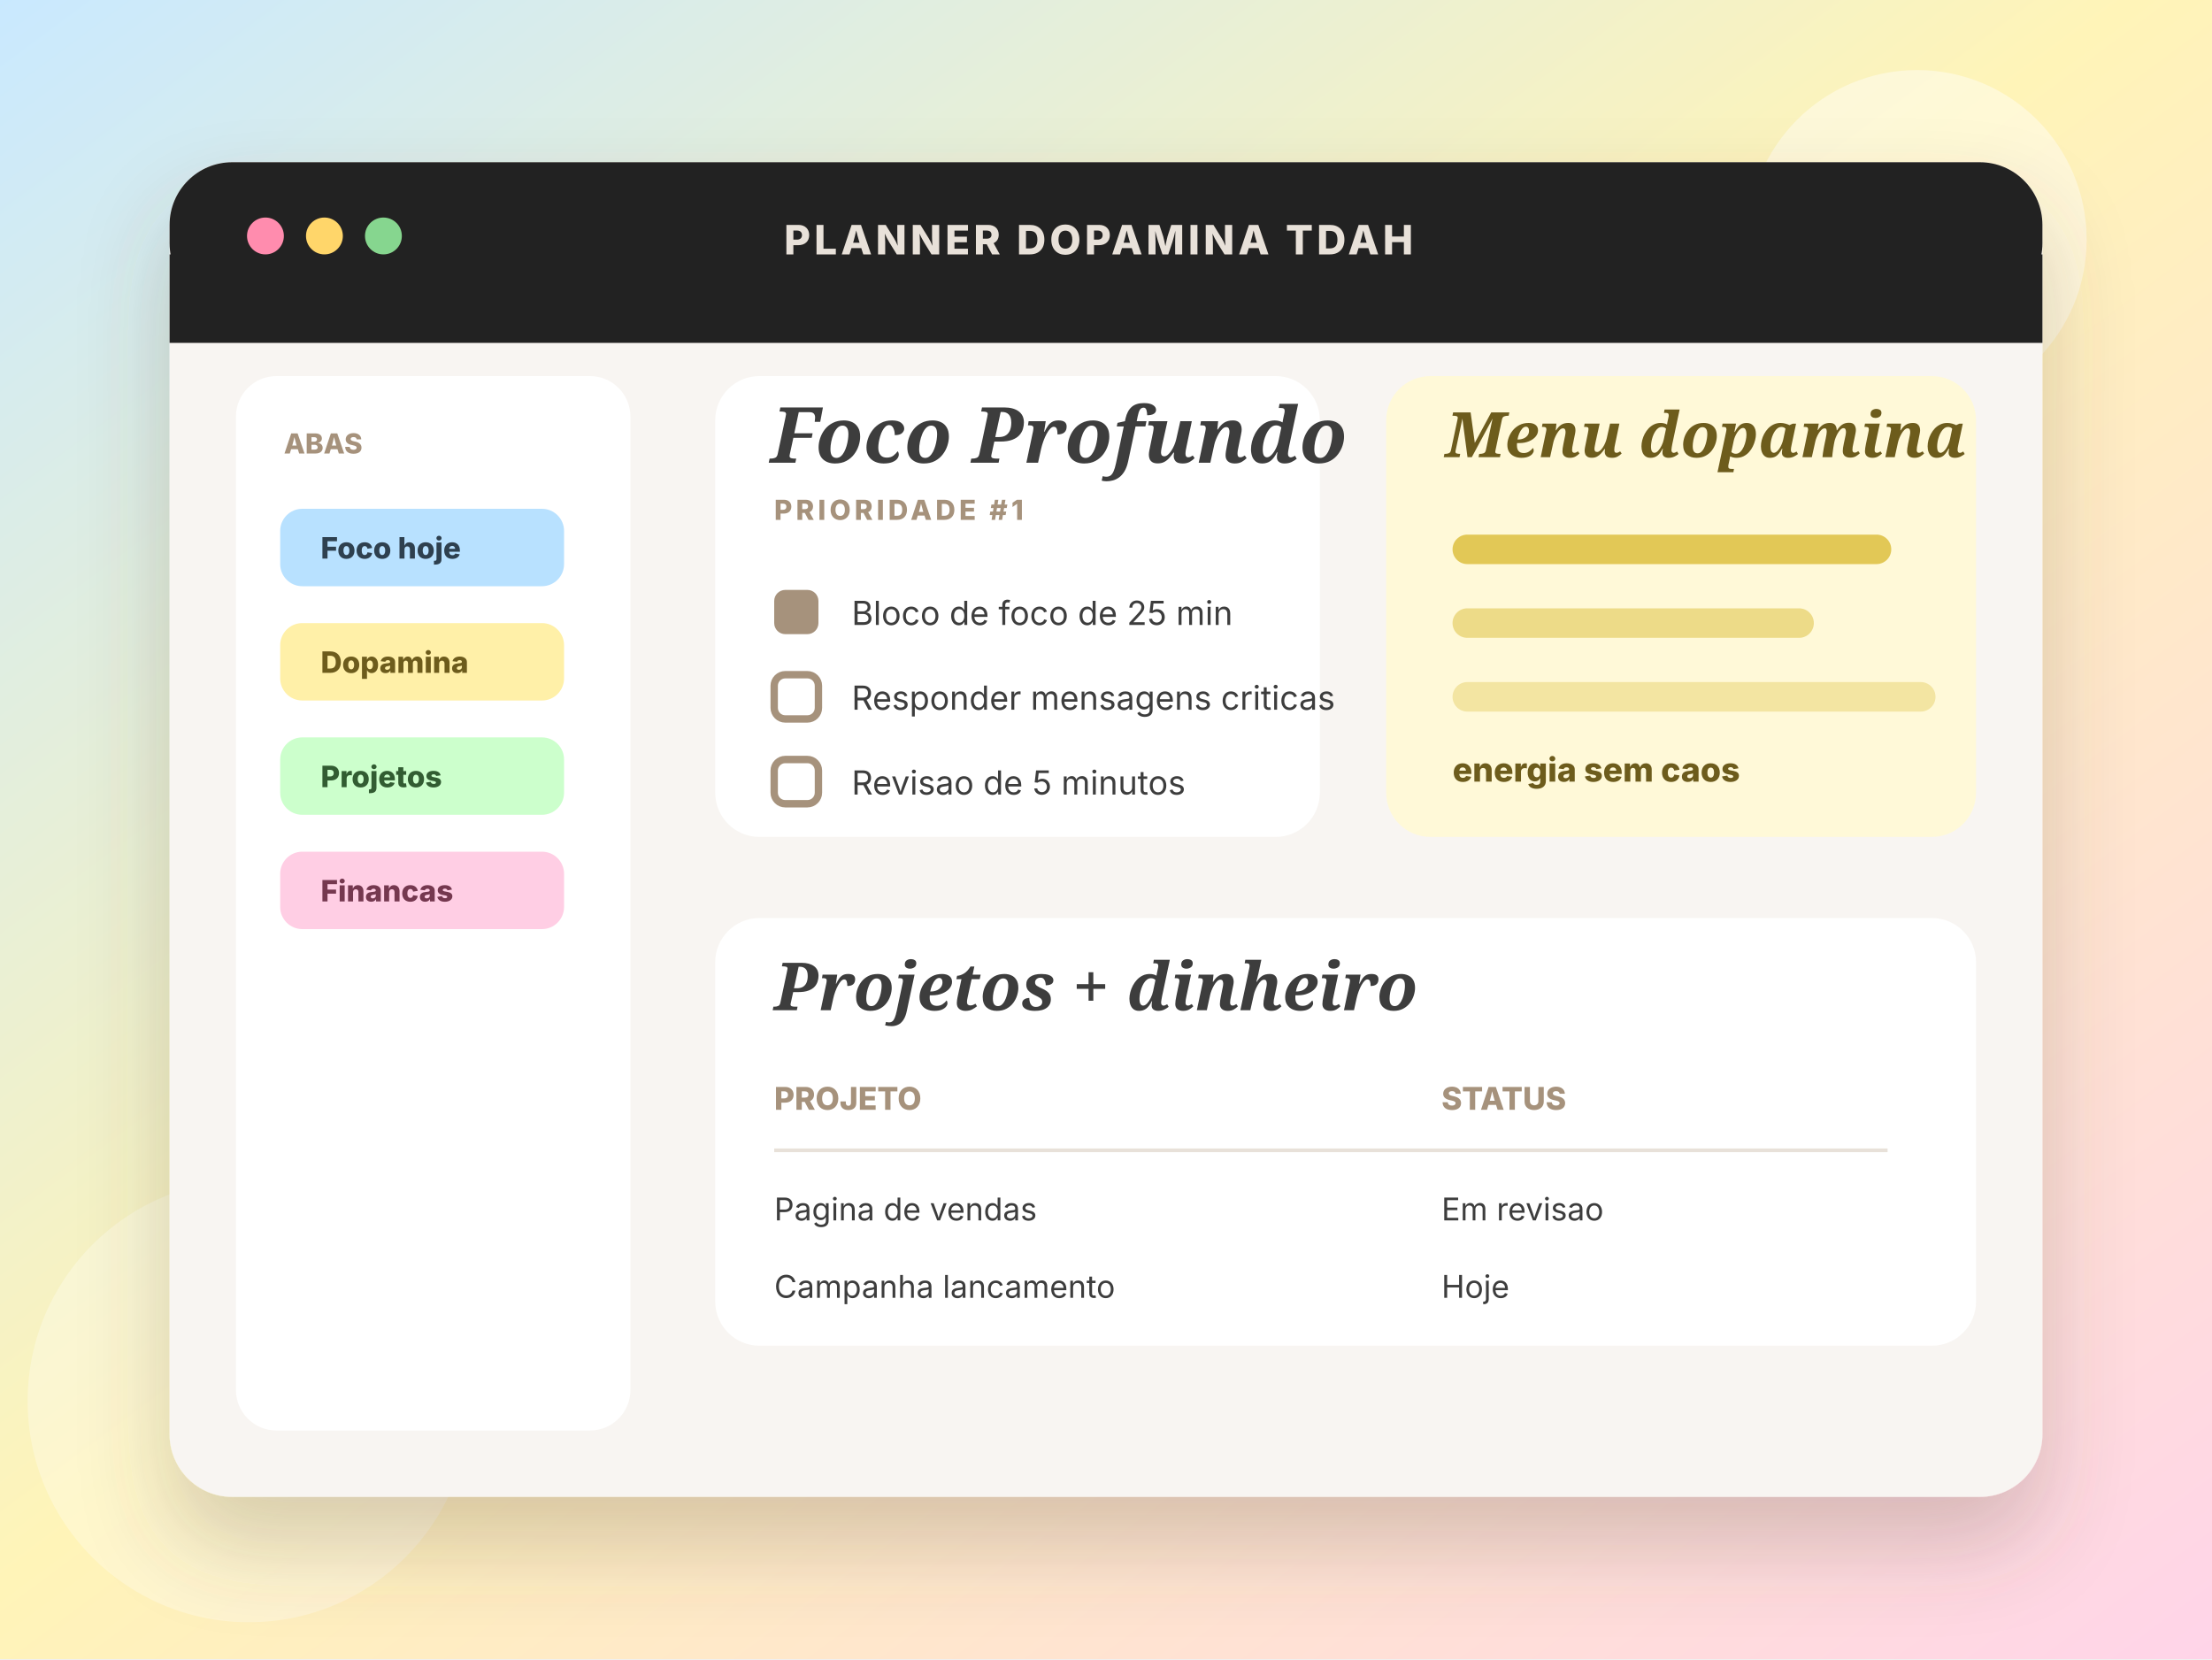
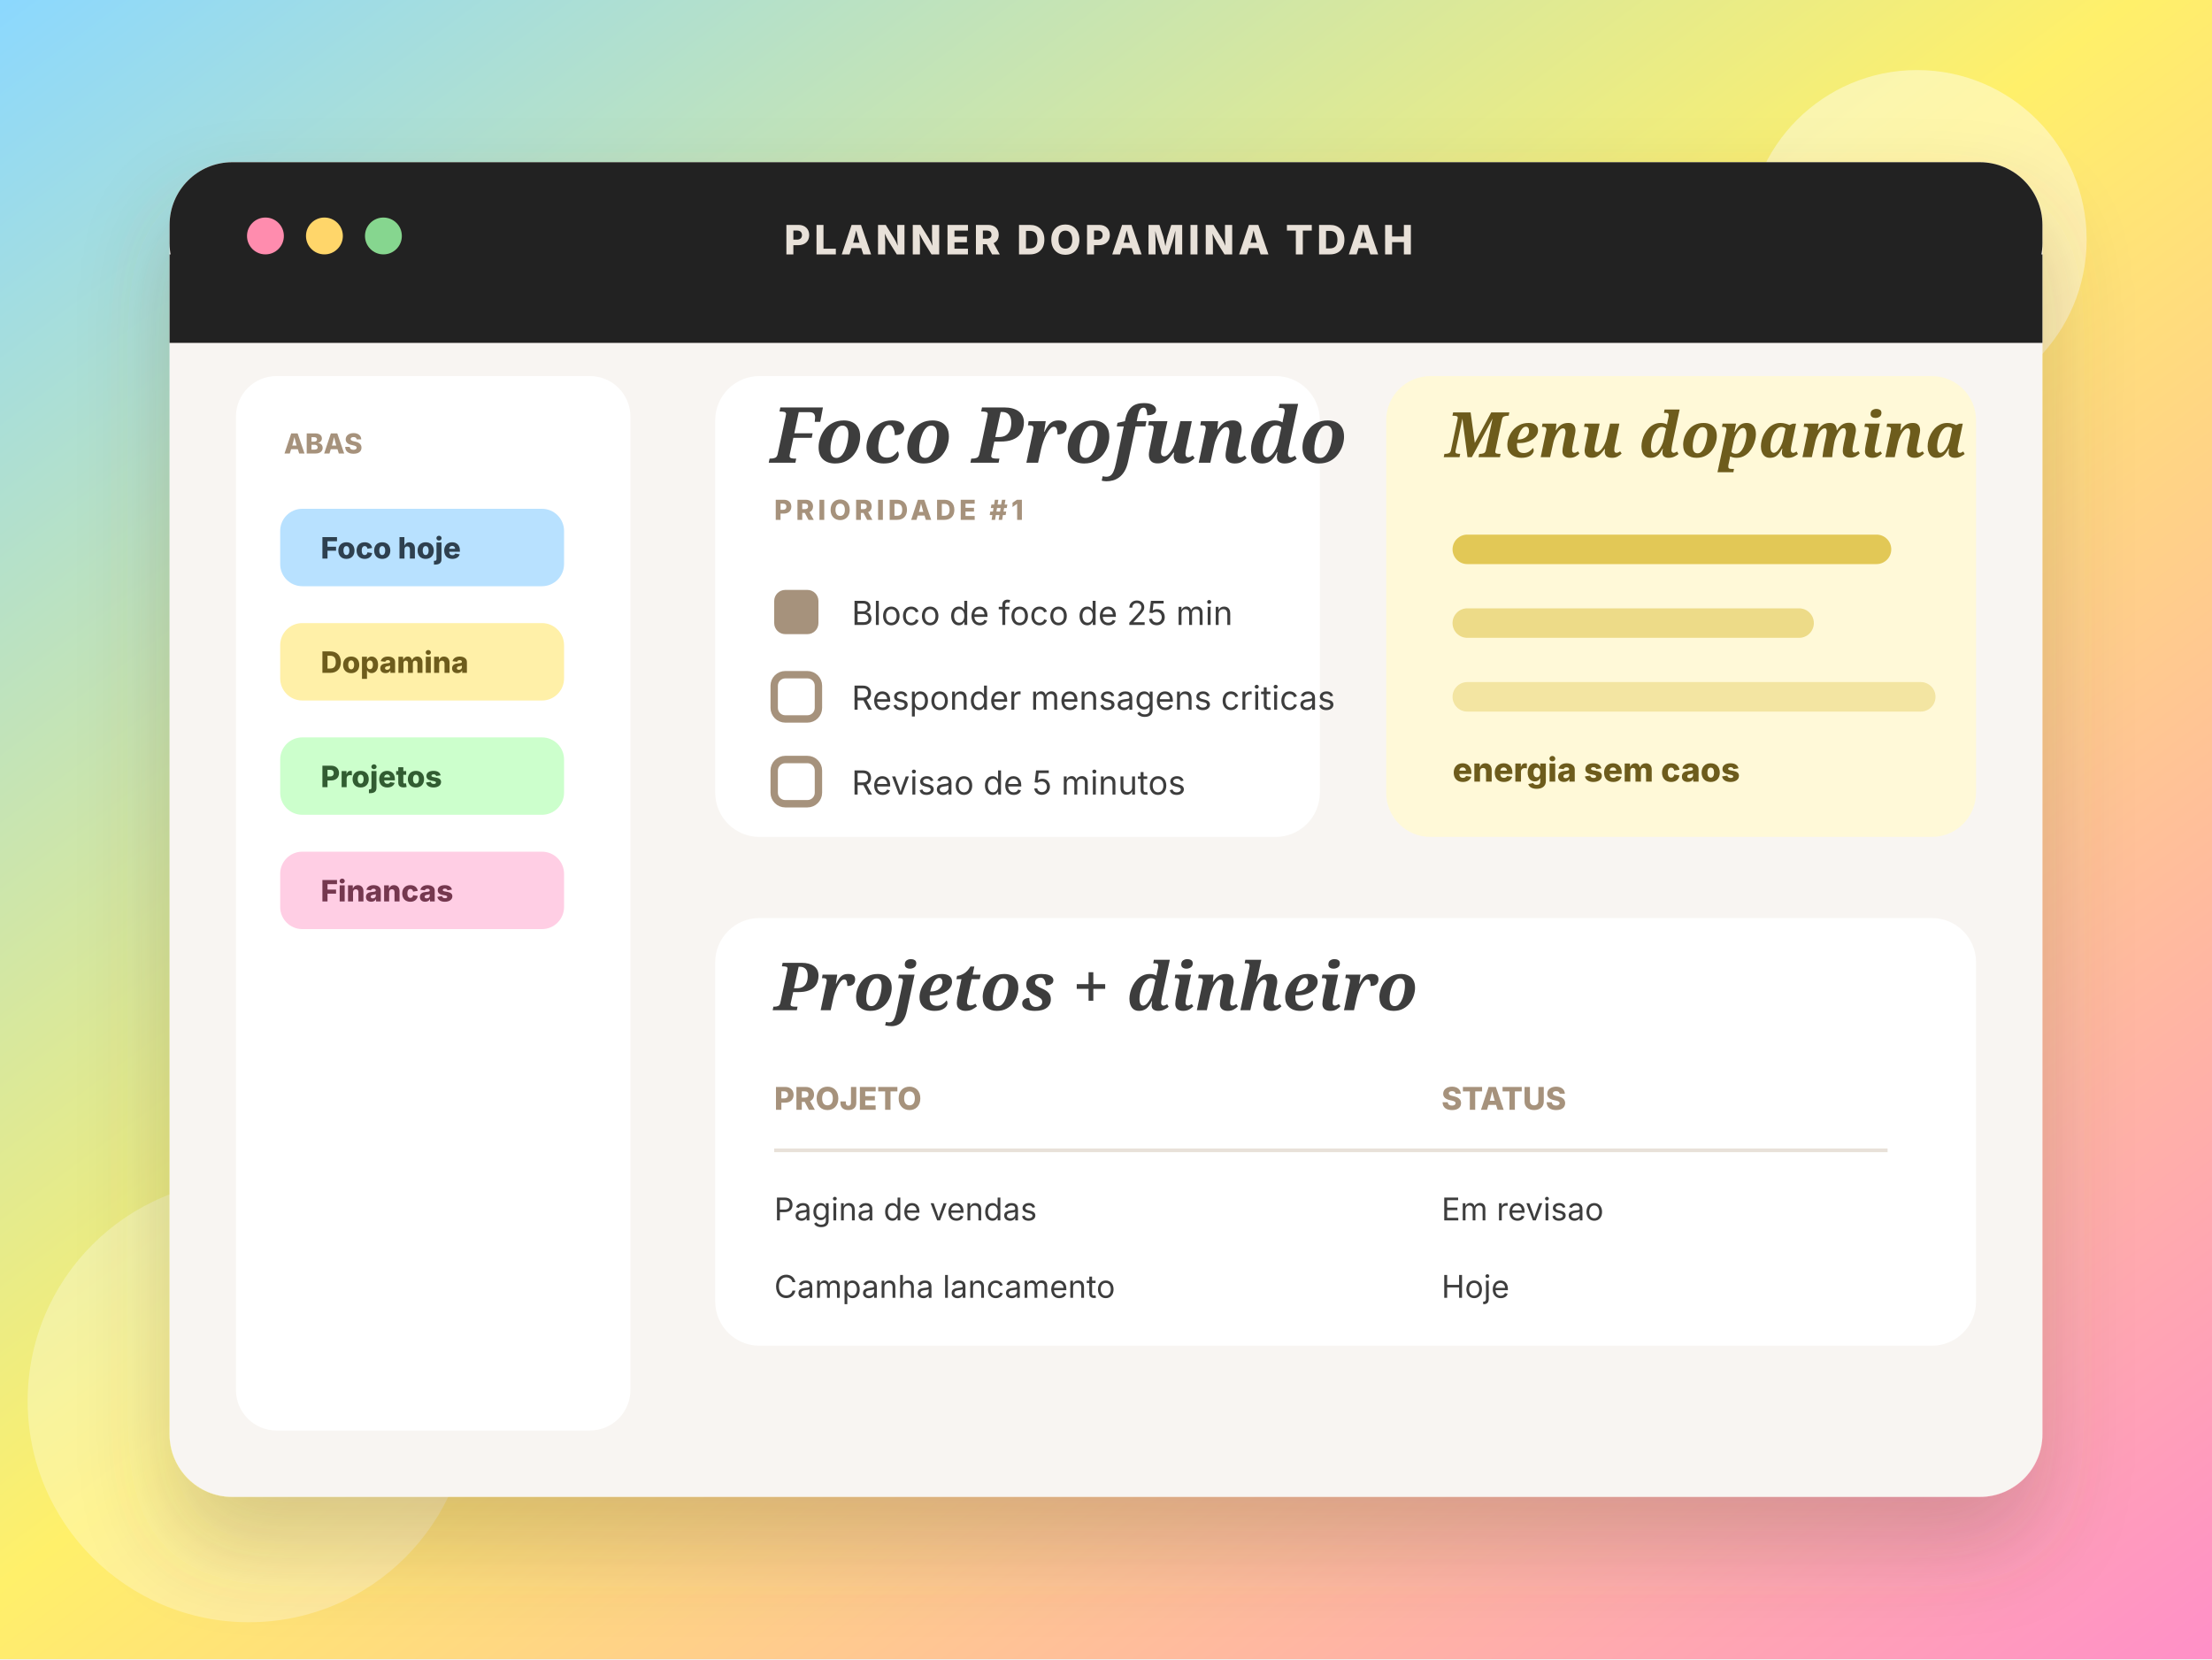
<svg xmlns="http://www.w3.org/2000/svg" width="1200" height="900" viewBox="0 0 1200 900" role="img" aria-labelledby="title desc">
  <defs>
    <linearGradient id="bg" x1="0" y1="0" x2="1" y2="1">
-       <stop offset="0" stop-color="#c9e9ff" />
-       <stop offset="0.48" stop-color="#fff4b8" />
-       <stop offset="1" stop-color="#ffd4e9" />
+       <stop offset="0" stop-color="#8bd8ff" />
+       <stop offset="0.48" stop-color="#fff06a" />
+       <stop offset="1" stop-color="#ff8fc8" />
    </linearGradient>
    <filter id="shadow" x="-20%" y="-20%" width="140%" height="140%">
      <feDropShadow dx="0" dy="26" stdDeviation="24" flood-color="#5d4a3f" flood-opacity=".24" />
    </filter>
  </defs>
  <rect width="1200" height="900" fill="url(#bg)" />
  <circle cx="1040" cy="130" r="92" fill="#ffffff" opacity=".42" />
  <circle cx="135" cy="760" r="120" fill="#ffffff" opacity=".28" />
  <g transform="translate(92 88)" filter="url(#shadow)">
    <rect x="0" y="0" width="1016" height="724" rx="34" fill="#f8f5f2" />
    <rect x="0" y="0" width="1016" height="78" rx="34" fill="#242220" />
    <rect x="0" y="50" width="1016" height="48" fill="#242220" />
    <circle cx="52" cy="40" r="10" fill="#ff8cae" />
    <circle cx="84" cy="40" r="10" fill="#ffd66b" />
    <circle cx="116" cy="40" r="10" fill="#86d68f" />
    <text x="504" y="50" text-anchor="middle" fill="#e8e1d9" font-family="Inter, Arial, sans-serif" font-size="22" font-weight="800" letter-spacing="2">PLANNER DOPAMINA TDAH</text>
    <rect x="36" y="116" width="214" height="572" rx="22" fill="#ffffff" />
    <text x="62" y="158" fill="#a6927c" font-family="Inter, Arial, sans-serif" font-size="15" font-weight="800">ABAS</text>
    <rect x="60" y="188" width="154" height="42" rx="12" fill="#b8e1ff" />
    <text x="82" y="215" fill="#2f4150" font-family="Inter, Arial, sans-serif" font-size="16" font-weight="800">Foco hoje</text>
    <rect x="60" y="250" width="154" height="42" rx="12" fill="#fff0a8" />
    <text x="82" y="277" fill="#6d5b1e" font-family="Inter, Arial, sans-serif" font-size="16" font-weight="800">Dopamina</text>
    <rect x="60" y="312" width="154" height="42" rx="12" fill="#ccffcc" />
    <text x="82" y="339" fill="#315c31" font-family="Inter, Arial, sans-serif" font-size="16" font-weight="800">Projetos</text>
    <rect x="60" y="374" width="154" height="42" rx="12" fill="#ffcee4" />
    <text x="82" y="401" fill="#74374f" font-family="Inter, Arial, sans-serif" font-size="16" font-weight="800">Financas</text>
    <rect x="296" y="116" width="328" height="250" rx="24" fill="#ffffff" />
    <text x="326" y="163" fill="#3d3d3d" font-family="Georgia, serif" font-size="42" font-style="italic" font-weight="700">Foco Profundo</text>
    <text x="328" y="194" fill="#a6927c" font-family="Inter, Arial, sans-serif" font-size="15" font-weight="800" letter-spacing="2">PRIORIDADE #1</text>
    <g font-family="Inter, Arial, sans-serif" font-size="18" fill="#3d3d3d">
      <rect x="328" y="232" width="24" height="24" rx="6" fill="#a6927c" />
      <text x="370" y="251">Bloco de foco de 25 min</text>
      <rect x="328" y="278" width="24" height="24" rx="6" fill="none" stroke="#a6927c" stroke-width="4" />
      <text x="370" y="297">Responder mensagens criticas</text>
      <rect x="328" y="324" width="24" height="24" rx="6" fill="none" stroke="#a6927c" stroke-width="4" />
      <text x="370" y="343">Revisao de 5 minutos</text>
    </g>
    <rect x="660" y="116" width="320" height="250" rx="24" fill="#fff9d8" />
    <text x="692" y="160" fill="#6d5b1e" font-family="Georgia, serif" font-size="34" font-style="italic" font-weight="700">Menu dopamina</text>
    <rect x="696" y="202" width="238" height="16" rx="8" fill="#e2c857" />
    <rect x="696" y="242" width="196" height="16" rx="8" fill="#e2c857" opacity=".62" />
    <rect x="696" y="282" width="262" height="16" rx="8" fill="#e2c857" opacity=".42" />
    <text x="696" y="336" fill="#6d5b1e" font-family="Inter, Arial, sans-serif" font-size="18" font-weight="800">energia sem caos</text>
    <rect x="296" y="410" width="684" height="232" rx="24" fill="#ffffff" />
    <text x="328" y="460" fill="#3d3d3d" font-family="Georgia, serif" font-size="36" font-style="italic" font-weight="700">Projetos + dinheiro</text>
    <g font-family="Inter, Arial, sans-serif" font-size="17" fill="#3d3d3d">
      <text x="328" y="514" font-weight="800" fill="#a6927c">PROJETO</text>
      <text x="690" y="514" font-weight="800" fill="#a6927c">STATUS</text>
      <line x1="328" y1="536" x2="932" y2="536" stroke="#e8e1d9" stroke-width="2" />
      <text x="328" y="574">Pagina de vendas</text>
      <text x="690" y="574">Em revisao</text>
      <text x="328" y="616">Campanha lancamento</text>
      <text x="690" y="616">Hoje</text>
    </g>
  </g>
</svg>
